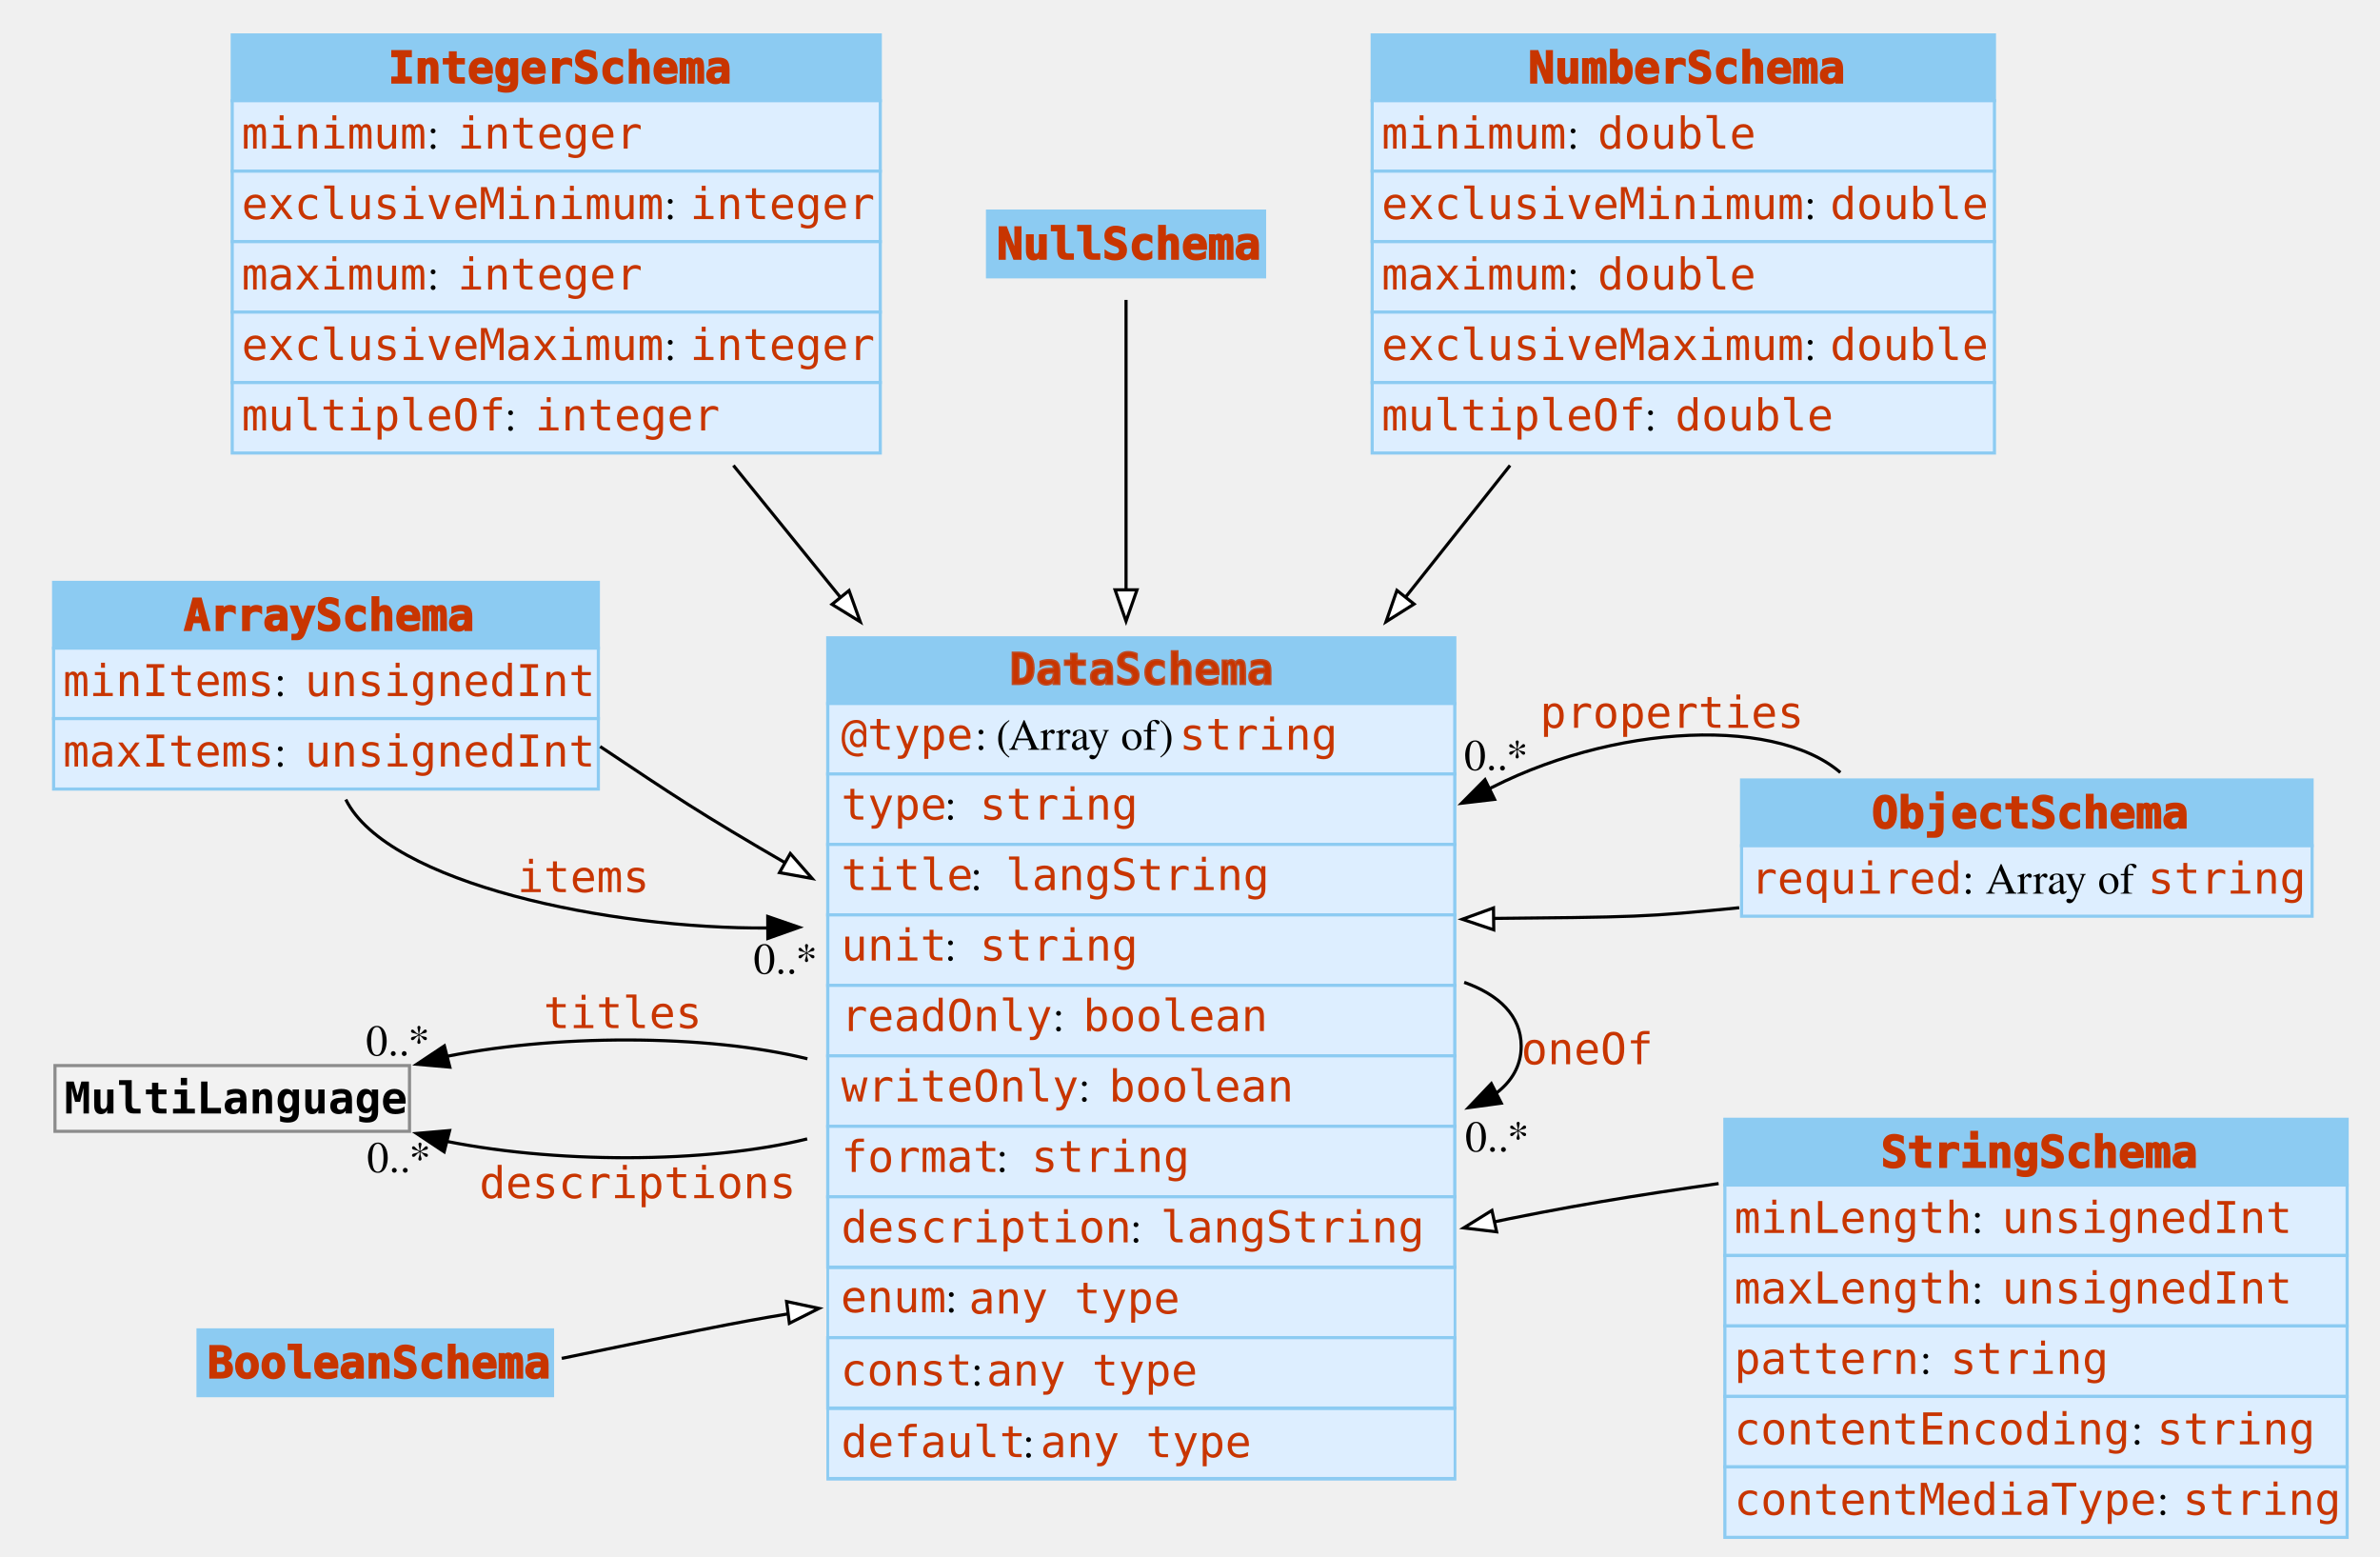
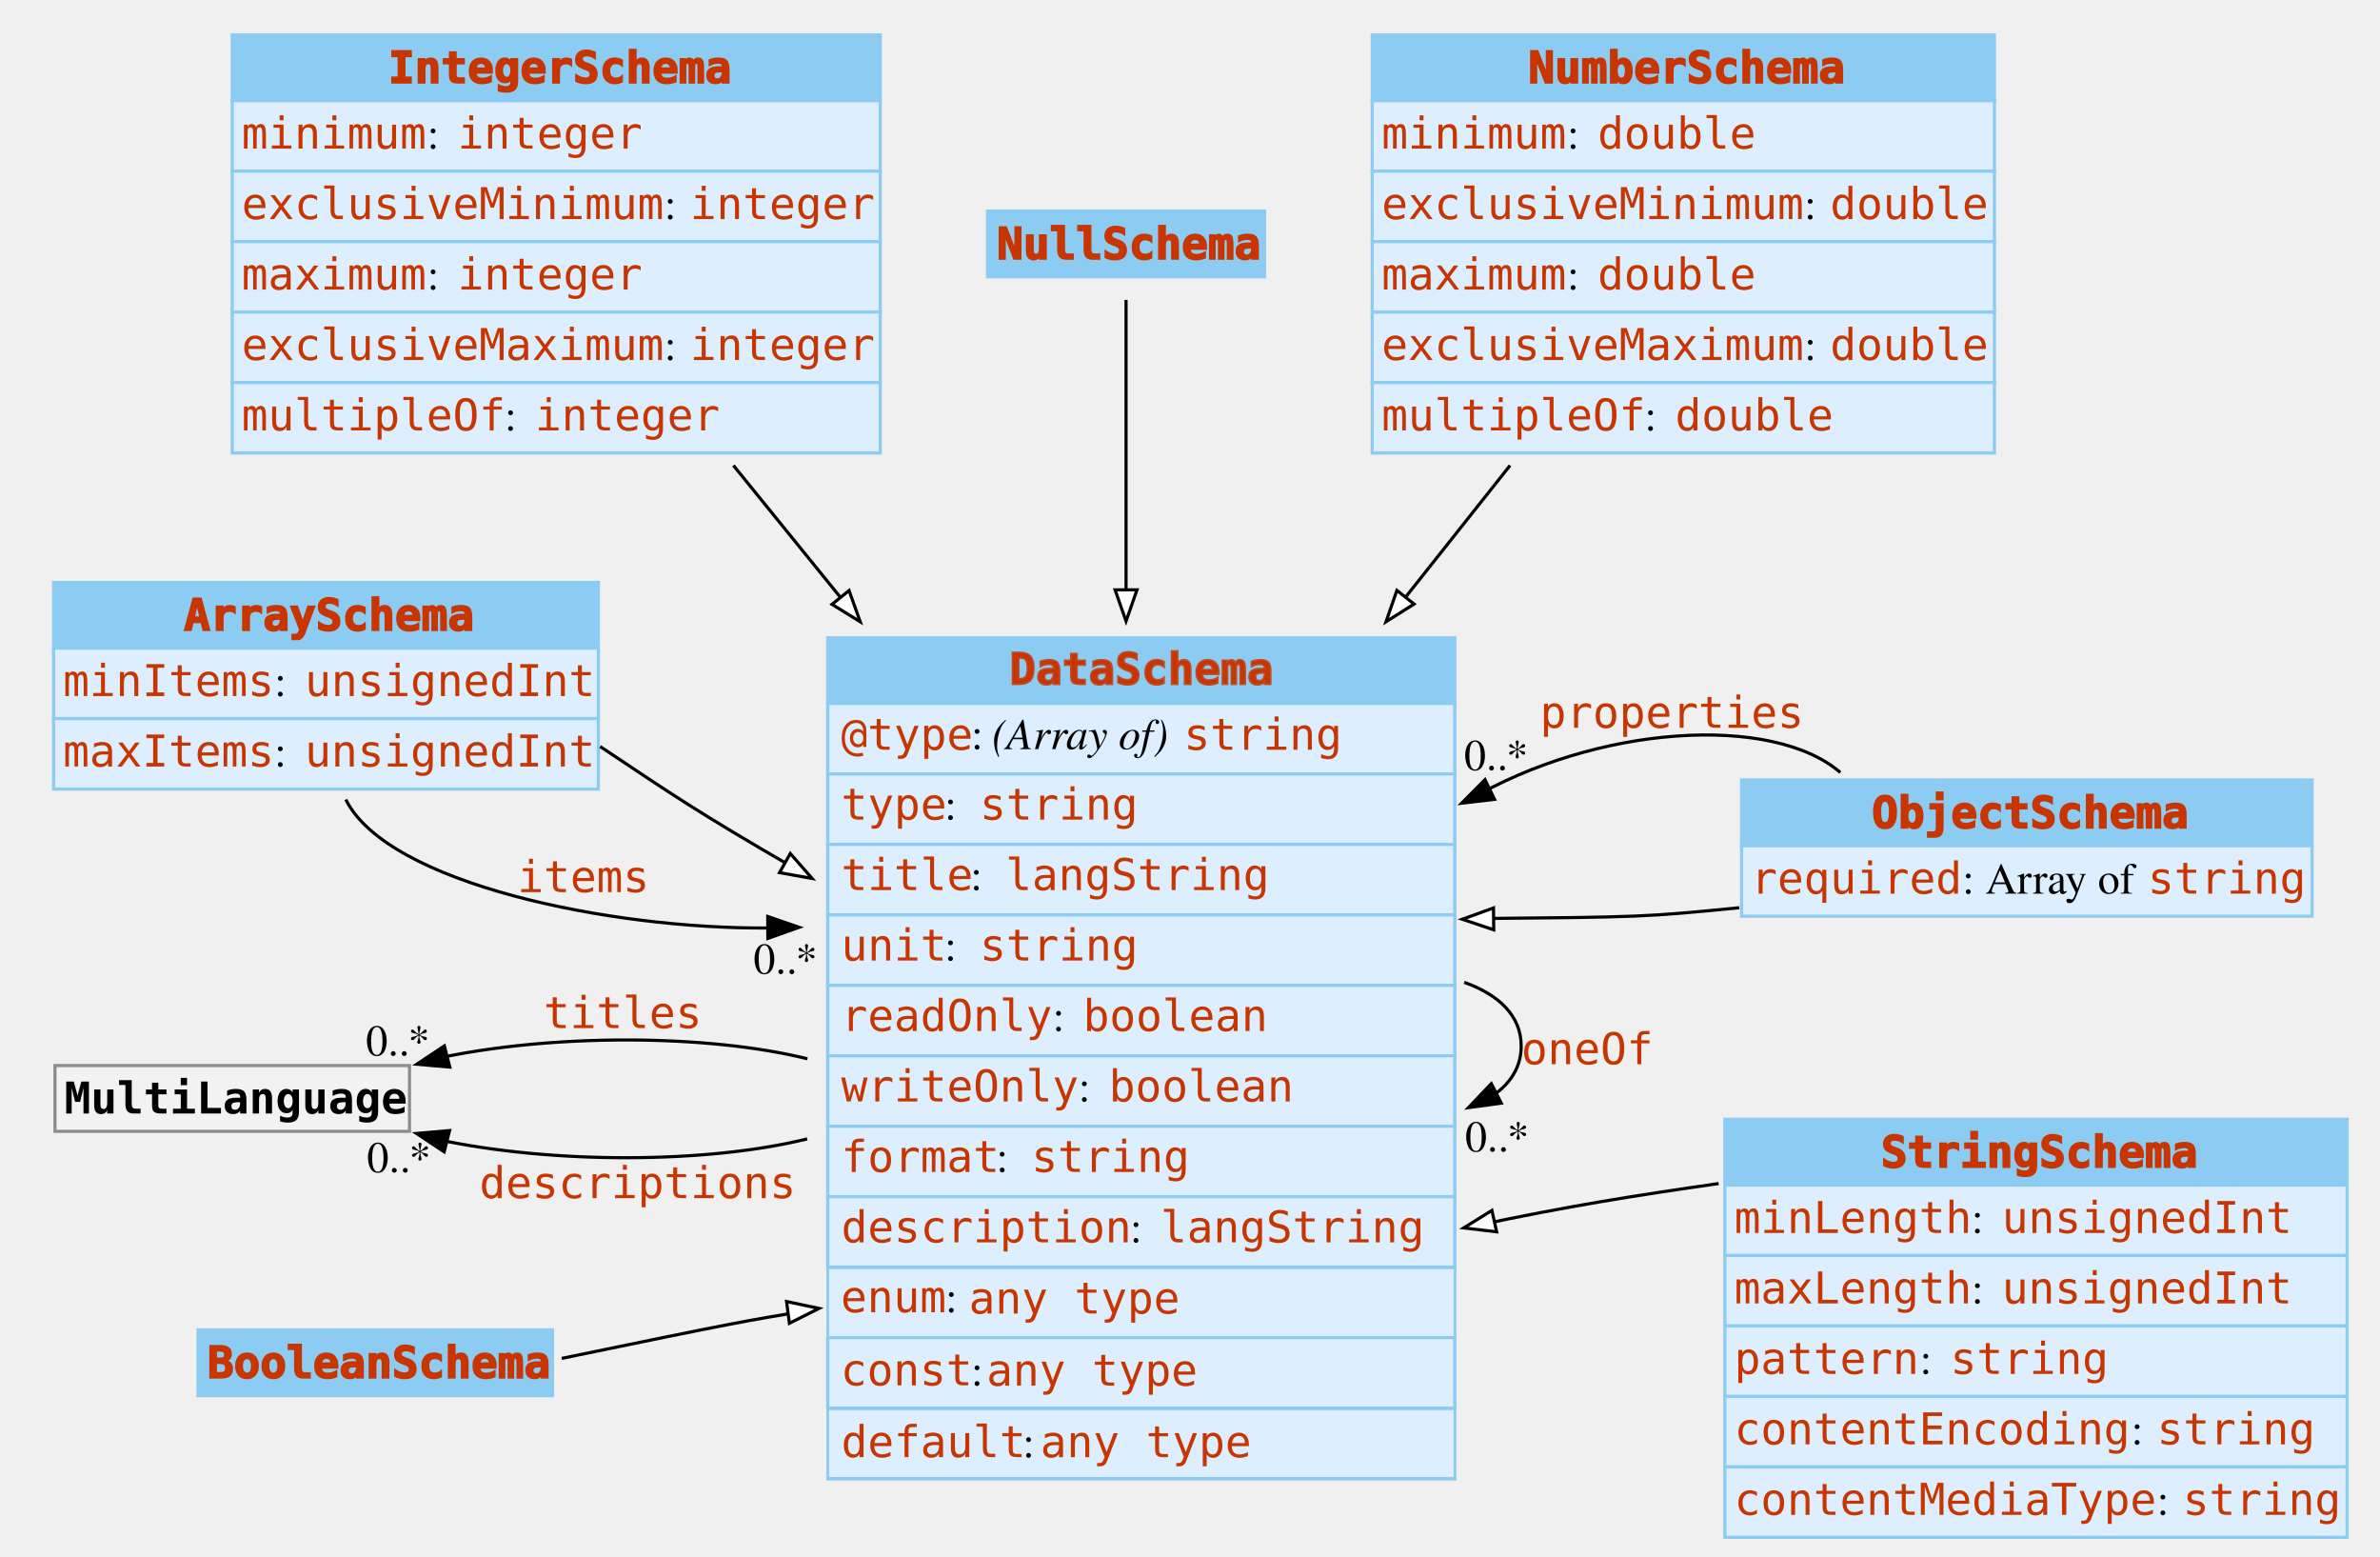
<svg xmlns="http://www.w3.org/2000/svg" width="760pt" height="497pt" viewBox="0 0 760.207 496.5" version="1.1" id="svg113">
  <defs id="defs113" />
  <g id="g3" transform="translate(5.122554,143.8915)">
    <polygon fill="#8ccbf2" stroke="none" points="182,-429.75 8,-429.75 8,-450.75 182,-450.75 " id="polygon2" transform="translate(4,492.5)" />
    <polygon fill="none" stroke="#8ccbf2" points="182,-429.75 8,-429.75 8,-450.75 182,-450.75 " id="polygon3" transform="translate(4,492.5)" />
    <text text-anchor="start" x="53.62" y="57.05" font-family="Monospace" font-weight="bold" font-size="14px" fill="#c83500" id="text3" style="stroke:#c83500;stroke-width:0.5;stroke-dasharray:none;stroke-opacity:1">ArraySchema</text>
    <polygon fill="#ddeeff" stroke="none" points="182,-407.25 8,-407.25 8,-429.75 182,-429.75 " id="polygon4" transform="translate(4,492.5)" />
    <polygon fill="none" stroke="#8ccbf2" points="182,-407.25 8,-407.25 8,-429.75 182,-429.75 " id="polygon5" transform="translate(4,492.5)" />
    <text text-anchor="start" x="15" y="78.05" font-family="Monospace" font-size="14px" fill="#c83500" id="text5">minItems</text>
    <text text-anchor="start" x="82.5" y="78.05" font-family="Times, serif" font-size="14px" id="text6">:</text>
    <text text-anchor="start" x="92.25" y="78.05" font-family="Monospace" font-size="14px" fill="#c83500" id="text7">unsignedInt</text>
    <polygon fill="#ddeeff" stroke="none" points="182,-384.75 8,-384.75 8,-407.25 182,-407.25 " id="polygon7" transform="translate(4,492.5)" />
    <polygon fill="none" stroke="#8ccbf2" points="182,-384.75 8,-384.75 8,-407.25 182,-407.25 " id="polygon8" transform="translate(4,492.5)" />
    <text text-anchor="start" x="15" y="100.55" font-family="Monospace" font-size="14px" fill="#c83500" id="text8">maxItems</text>
    <text text-anchor="start" x="82.5" y="100.55" font-family="Times, serif" font-size="14px" id="text9">:</text>
    <text text-anchor="start" x="92.25" y="100.55" font-family="Monospace" font-size="14px" fill="#c83500" id="text10">unsignedInt</text>
  </g>
  <polygon fill="#8ccbf2" stroke="none" points="744.25,-292 744.25,-271 553.75,-271 553.75,-292 " id="polygon10" transform="matrix(1.051348,0,0,1,-317.7855,495.3341)" style="stroke-width:0.975" />
  <polygon fill="none" stroke="#8ccbf2" points="744.25,-292 744.25,-271 553.75,-271 553.75,-292 " id="polygon11" transform="matrix(1.051348,0,0,1,-317.7855,495.3341)" style="stroke-width:0.975" />
  <polygon fill="#ddeeff" stroke="none" points="744.25,-271 744.25,-248.5 553.75,-248.5 553.75,-271 " id="polygon12" transform="matrix(1.051348,0,0,1,-317.7855,495.3341)" style="stroke-width:0.975" />
  <polygon fill="none" stroke="#8ccbf2" points="744.25,-271 744.25,-248.5 553.75,-248.5 553.75,-271 " id="polygon13" transform="matrix(1.051348,0,0,1,-317.7855,495.3341)" style="stroke-width:0.975" />
  <polygon fill="#ddeeff" stroke="none" points="744.25,-248.5 744.25,-226 553.75,-226 553.75,-248.5 " id="polygon16" transform="matrix(1.051348,0,0,1,-317.7855,495.3341)" style="stroke-width:0.975" />
  <polygon fill="none" stroke="#8ccbf2" points="744.25,-248.5 744.25,-226 553.75,-226 553.75,-248.5 " id="polygon17" transform="matrix(1.051348,0,0,1,-317.7855,495.3341)" style="stroke-width:0.975" />
  <polygon fill="#ddeeff" stroke="none" points="744.25,-226 744.25,-203.5 553.75,-203.5 553.75,-226 " id="polygon19" transform="matrix(1.051348,0,0,1,-317.7855,495.3341)" style="stroke-width:0.975" />
  <polygon fill="none" stroke="#8ccbf2" points="744.25,-226 744.25,-203.5 553.75,-203.5 553.75,-226 " id="polygon20" transform="matrix(1.051348,0,0,1,-317.7855,495.3341)" style="stroke-width:0.975" />
  <polygon fill="#ddeeff" stroke="none" points="744.25,-203.5 744.25,-181 553.75,-181 553.75,-203.5 " id="polygon22" transform="matrix(1.051348,0,0,1,-317.7855,495.3341)" style="stroke-width:0.975" />
  <polygon fill="none" stroke="#8ccbf2" points="744.25,-203.5 744.25,-181 553.75,-181 553.75,-203.5 " id="polygon23" transform="matrix(1.051348,0,0,1,-317.7855,495.3341)" style="stroke-width:0.975" />
  <polygon fill="#ddeeff" stroke="none" points="744.25,-181 744.25,-158.5 553.75,-158.5 553.75,-181 " id="polygon25" transform="matrix(1.051348,0,0,1,-317.7855,495.3341)" style="stroke-width:0.975" />
  <polygon fill="none" stroke="#8ccbf2" points="744.25,-181 744.25,-158.5 553.75,-158.5 553.75,-181 " id="polygon26" transform="matrix(1.051348,0,0,1,-317.7855,495.3341)" style="stroke-width:0.975" />
  <polygon fill="#ddeeff" stroke="none" points="744.25,-158.5 744.25,-136 553.75,-136 553.75,-158.5 " id="polygon28" transform="matrix(1.051348,0,0,1,-317.7855,495.3341)" style="stroke-width:0.975" />
  <polygon fill="none" stroke="#8ccbf2" points="744.25,-158.5 744.25,-136 553.75,-136 553.75,-158.5 " id="polygon29" transform="matrix(1.051348,0,0,1,-317.7855,495.3341)" style="stroke-width:0.975" />
  <polygon fill="#ddeeff" stroke="none" points="744.25,-136 744.25,-113.5 553.75,-113.5 553.75,-136 " id="polygon31" transform="matrix(1.051348,0,0,1,-317.7855,495.3341)" style="stroke-width:0.975" />
  <polygon fill="none" stroke="#8ccbf2" points="744.25,-136 744.25,-113.5 553.75,-113.5 553.75,-136 " id="polygon32" transform="matrix(1.051348,0,0,1,-317.7855,495.3341)" style="stroke-width:0.975" />
  <polygon fill="#ddeeff" stroke="none" points="744.25,-113.5 744.25,-91 553.75,-91 553.75,-113.5 " id="polygon34" transform="matrix(1.051348,0,0,1,-317.7855,495.3341)" style="stroke-width:0.975" />
  <polygon fill="none" stroke="#8ccbf2" points="744.25,-113.5 744.25,-91 553.75,-91 553.75,-113.5 " id="polygon35" transform="matrix(1.051348,0,0,1,-317.7855,495.3341)" style="stroke-width:0.975" />
  <path fill="none" stroke="#000000" d="m 110.451,254.978 c 13.377,26.969 84.719,41.414 134.793,41.026" id="path37" />
  <polygon fill="#000000" stroke="#000000" points="544.49,-198.32 534.18,-195.85 534.89,-202.82 " id="polygon37" transform="rotate(-6.077089,5054.031,2773.171)" />
  <text text-anchor="start" x="165.261" y="284.554" font-family="Monospace" font-size="14px" fill="#c83500" id="text38">items</text>
  <text text-anchor="middle" x="250.881" y="310.599" font-family="Times, serif" font-size="14px" id="text39">0..*</text>
  <g id="edge6" class="edge" transform="translate(-289.3257,495.3341)">
    <path fill="none" stroke="#000000" d="m 481.023,-257.275 c 23.257,15.512 31.397,21.096 60.578,37.992" id="path39" />
    <polygon fill="#ffffff" stroke="#000000" points="533.85,-219.39 535.77,-226.13 544.42,-220.02 " id="polygon39" transform="rotate(13.572,526.0746,-199.4578)" />
  </g>
  <g id="node2" class="node" transform="translate(-153.1291,852.5884)">
    <polygon fill="#8ccbf2" stroke="none" points="329.62,-407.25 216.38,-407.25 216.38,-428.25 329.62,-428.25 " id="polygon40" />
    <polygon fill="none" stroke="#8ccbf2" points="329.62,-407.25 216.38,-407.25 216.38,-428.25 329.62,-428.25 " id="polygon41" />
    <text text-anchor="start" x="219.38" y="-412.95" font-family="Monospace" font-weight="bold" font-size="14px" fill="#c83500" id="text41" style="stroke:#c83500;stroke-width:0.5;stroke-dasharray:none;stroke-opacity:1">BooleanSchema</text>
  </g>
  <g id="edge7" class="edge" transform="translate(-355.3287,757.2507)">
    <path fill="none" stroke="#000000" d="m 534.752,-323.813 c 56.94,-11.754 56.865,-11.625 80.353,-15.587" id="path41" />
    <polygon fill="#ffffff" stroke="#000000" points="536.86,-243.98 544.47,-236.61 533.93,-237.62 " id="polygon42" transform="rotate(-32.10937,401.4642,-414.0976)" />
  </g>
  <g id="edge1" class="edge" transform="translate(-284.3584,525.2135)">
    <path fill="none" stroke="#000000" d="m 752.05,-211.85 c 11.08,3.92 18.2,10.7 18.2,20.35 0,6.33 -3.07,11.43 -8.31,15.29" id="path42" />
    <polygon fill="#000000" stroke="#000000" points="753.4,-171.84 760.71,-179.51 763.89,-173.27 " id="polygon43" />
    <text text-anchor="start" x="770.25" y="-185.7" font-family="Monospace" font-size="14px" fill="#c83500" id="text43">oneOf</text>
    <text text-anchor="middle" x="762.55" y="-157.85" font-family="Times, serif" font-size="14px" id="text44">0..*</text>
  </g>
  <g id="node9" class="node" transform="translate(-574.8182,368.4364)">
    <polygon fill="#f2f2f2" stroke="none" points="705.62,-7.5 592.38,-7.5 592.38,-28.5 705.62,-28.5 " id="polygon44" />
    <polygon fill="none" stroke="#8c8c8c" points="705.62,-7.5 592.38,-7.5 592.38,-28.5 705.62,-28.5 " id="polygon45" />
    <text text-anchor="start" x="595.38" y="-13.2" font-family="Monospace" font-weight="bold" font-size="14px" id="text45">MultiLanguage</text>
  </g>
  <g id="g114" transform="translate(-293.3257,2.834065)">
    <path fill="none" stroke="#000000" d="m 551.225,334.939 c -31.783,-7.876 -81.493,-8.12 -118.596,-0.074" id="path45" />
    <polygon fill="#000000" stroke="#000000" points="622.43,-46.85 626.26,-36.97 617.11,-42.3 " id="polygon46" transform="rotate(116.1577,409.9708,87.61695)" />
  </g>
  <g id="g114-9" transform="matrix(1,0,0,-1,-293.3971,698.2913)">
    <path fill="none" stroke="#000000" d="m 551.225,334.939 c -31.783,-7.876 -81.493,-8.12 -118.596,-0.074" id="path45-9" />
    <polygon fill="#000000" stroke="#000000" points="622.43,-46.85 626.26,-36.97 617.11,-42.3 " id="polygon46-9" transform="rotate(116.1577,409.9708,87.61695)" />
  </g>
  <text text-anchor="start" x="173.624" y="327.973" font-family="Monospace" font-size="14px" fill="#c83500" id="text46">titles</text>
  <text text-anchor="middle" x="127.081" y="336.725" font-family="Times, serif" font-size="14px" id="text47">0..*</text>
  <text text-anchor="start" x="153.098" y="382.27" font-family="Monospace" font-size="14px" fill="#c83500" id="text48">descriptions</text>
  <text text-anchor="middle" x="127.411" y="373.994" font-family="Times, serif" font-size="14px" id="text49">0..*</text>
  <polygon fill="#8ccbf2" stroke="none" points="363.5,-463.5 363.5,-484.5 570.5,-484.5 570.5,-463.5 " id="polygon49" transform="translate(-289.3257,495.3341)" />
  <polygon fill="none" stroke="#8ccbf2" points="363.5,-463.5 363.5,-484.5 570.5,-484.5 570.5,-463.5 " id="polygon50" transform="translate(-289.3257,495.3341)" />
  <text text-anchor="start" x="124.054" y="26.134" font-family="Monospace" font-weight="bold" font-size="14px" fill="#c83500" id="text50" style="stroke:#c83500;stroke-width:0.5;stroke-dasharray:none;stroke-opacity:1">IntegerSchema</text>
  <polygon fill="#ddeeff" stroke="none" points="363.5,-441 363.5,-463.5 570.5,-463.5 570.5,-441 " id="polygon51" transform="translate(-289.3257,495.3341)" />
  <polygon fill="none" stroke="#8ccbf2" points="363.5,-441 363.5,-463.5 570.5,-463.5 570.5,-441 " id="polygon52" transform="translate(-289.3257,495.3341)" />
  <text text-anchor="start" x="77.174" y="47.134" font-family="Monospace" font-size="14px" fill="#c83500" id="text52">minimum</text>
  <text text-anchor="start" x="136.425" y="47.134" font-family="Times, serif" font-size="14px" id="text53">:</text>
  <text text-anchor="start" x="146.174" y="47.134" font-family="Monospace" font-size="14px" fill="#c83500" id="text54">integer</text>
  <polygon fill="#ddeeff" stroke="none" points="363.5,-418.5 363.5,-441 570.5,-441 570.5,-418.5 " id="polygon54" transform="translate(-289.3257,495.3341)" />
  <polygon fill="none" stroke="#8ccbf2" points="363.5,-418.5 363.5,-441 570.5,-441 570.5,-418.5 " id="polygon55" transform="translate(-289.3257,495.3341)" />
  <text text-anchor="start" x="77.174" y="69.634" font-family="Monospace" font-size="14px" fill="#c83500" id="text55">exclusiveMinimum</text>
  <text text-anchor="start" x="212.175" y="69.634" font-family="Times, serif" font-size="14px" id="text56">:</text>
  <text text-anchor="start" x="220.424" y="69.634" font-family="Monospace" font-size="14px" fill="#c83500" id="text57">integer</text>
  <polygon fill="#ddeeff" stroke="none" points="363.5,-396 363.5,-418.5 570.5,-418.5 570.5,-396 " id="polygon57" transform="translate(-289.3257,495.3341)" />
  <polygon fill="none" stroke="#8ccbf2" points="363.5,-396 363.5,-418.5 570.5,-418.5 570.5,-396 " id="polygon58" transform="translate(-289.3257,495.3341)" />
  <text text-anchor="start" x="77.174" y="92.134" font-family="Monospace" font-size="14px" fill="#c83500" id="text58">maximum</text>
  <text text-anchor="start" x="136.425" y="92.134" font-family="Times, serif" font-size="14px" id="text59">:</text>
  <text text-anchor="start" x="146.174" y="92.134" font-family="Monospace" font-size="14px" fill="#c83500" id="text60">integer</text>
  <polygon fill="#ddeeff" stroke="none" points="363.5,-373.5 363.5,-396 570.5,-396 570.5,-373.5 " id="polygon60" transform="translate(-289.3257,495.3341)" />
  <polygon fill="none" stroke="#8ccbf2" points="363.5,-373.5 363.5,-396 570.5,-396 570.5,-373.5 " id="polygon61" transform="translate(-289.3257,495.3341)" />
  <text text-anchor="start" x="77.174" y="114.634" font-family="Monospace" font-size="14px" fill="#c83500" id="text61">exclusiveMaximum</text>
  <text text-anchor="start" x="212.175" y="114.634" font-family="Times, serif" font-size="14px" id="text62">:</text>
  <text text-anchor="start" x="220.424" y="114.634" font-family="Monospace" font-size="14px" fill="#c83500" id="text63">integer</text>
  <polygon fill="#ddeeff" stroke="none" points="363.5,-351 363.5,-373.5 570.5,-373.5 570.5,-351 " id="polygon63" transform="translate(-289.3257,495.3341)" />
  <polygon fill="none" stroke="#8ccbf2" points="363.5,-351 363.5,-373.5 570.5,-373.5 570.5,-351 " id="polygon64" transform="translate(-289.3257,495.3341)" />
  <text text-anchor="start" x="77.174" y="137.134" font-family="Monospace" font-size="14px" fill="#c83500" id="text64">multipleOf</text>
  <text text-anchor="start" x="161.175" y="137.134" font-family="Times, serif" font-size="14px" id="text65">:</text>
  <text text-anchor="start" x="170.924" y="137.134" font-family="Monospace" font-size="14px" fill="#c83500" id="text66">integer</text>
  <g id="edge8" class="edge" transform="translate(-289.3257,495.3341)">
    <path fill="none" stroke="#000000" d="m 523.59,-347.03 c 10.99,13.55 22.77,28.06 34.54,42.56" id="path66" />
    <polygon fill="#ffffff" stroke="#000000" points="560.52,-307.08 564.1,-297.11 555.08,-302.67 " id="polygon66" />
  </g>
  <g id="node5" class="node" transform="translate(-289.3257,495.3341)">
    <polygon fill="#8ccbf2" stroke="none" points="693.25,-428.25 693.25,-407.25 604.75,-407.25 604.75,-428.25 " id="polygon67" />
    <polygon fill="none" stroke="#8ccbf2" points="693.25,-428.25 693.25,-407.25 604.75,-407.25 604.75,-428.25 " id="polygon68" />
    <text text-anchor="start" x="607.75" y="-412.95" font-family="Monospace" font-weight="bold" font-size="14px" fill="#c83500" id="text68" style="stroke:#c83500;stroke-width:0.5;stroke-dasharray:none;stroke-opacity:1">NullSchema</text>
  </g>
  <g id="edge9" class="edge" transform="translate(-289.3257,495.3341)">
    <path fill="none" stroke="#000000" d="m 649,-399.89 c 0,20.35 0,56.41 0,92.81" id="path68" />
    <polygon fill="#ffffff" stroke="#000000" points="652.5,-307.3 649,-297.3 645.5,-307.3 " id="polygon69" />
  </g>
  <polygon fill="#8ccbf2" stroke="none" points="727.62,-463.5 727.62,-484.5 926.38,-484.5 926.38,-463.5 " id="polygon70" transform="translate(-289.3257,495.3341)" />
  <polygon fill="none" stroke="#8ccbf2" points="727.62,-463.5 727.62,-484.5 926.38,-484.5 926.38,-463.5 " id="polygon71" transform="translate(-289.3257,495.3341)" />
  <text text-anchor="start" x="488.174" y="26.134" font-family="Monospace" font-weight="bold" font-size="14px" fill="#c83500" id="text71" style="stroke:#c83500;stroke-width:0.5;stroke-dasharray:none;stroke-opacity:1">NumberSchema</text>
  <polygon fill="#ddeeff" stroke="none" points="727.62,-441 727.62,-463.5 926.38,-463.5 926.38,-441 " id="polygon72" transform="translate(-289.3257,495.3341)" />
  <polygon fill="none" stroke="#8ccbf2" points="727.62,-441 727.62,-463.5 926.38,-463.5 926.38,-441 " id="polygon73" transform="translate(-289.3257,495.3341)" />
  <text text-anchor="start" x="441.294" y="47.134" font-family="Monospace" font-size="14px" fill="#c83500" id="text73">minimum</text>
  <text text-anchor="start" x="500.555" y="47.134" font-family="Times, serif" font-size="14px" id="text74">:</text>
  <text text-anchor="start" x="510.294" y="47.134" font-family="Monospace" font-size="14px" fill="#c83500" id="text75">double</text>
  <polygon fill="#ddeeff" stroke="none" points="727.62,-418.5 727.62,-441 926.38,-441 926.38,-418.5 " id="polygon75" transform="translate(-289.3257,495.3341)" />
  <polygon fill="none" stroke="#8ccbf2" points="727.62,-418.5 727.62,-441 926.38,-441 926.38,-418.5 " id="polygon76" transform="translate(-289.3257,495.3341)" />
  <text text-anchor="start" x="441.294" y="69.634" font-family="Monospace" font-size="14px" fill="#c83500" id="text76">exclusiveMinimum</text>
  <text text-anchor="start" x="576.295" y="69.634" font-family="Times, serif" font-size="14px" id="text77">:</text>
  <text text-anchor="start" x="584.554" y="69.634" font-family="Monospace" font-size="14px" fill="#c83500" id="text78">double</text>
  <polygon fill="#ddeeff" stroke="none" points="727.62,-396 727.62,-418.5 926.38,-418.5 926.38,-396 " id="polygon78" transform="translate(-289.3257,495.3341)" />
  <polygon fill="none" stroke="#8ccbf2" points="727.62,-396 727.62,-418.5 926.38,-418.5 926.38,-396 " id="polygon79" transform="translate(-289.3257,495.3341)" />
  <text text-anchor="start" x="441.294" y="92.134" font-family="Monospace" font-size="14px" fill="#c83500" id="text79">maximum</text>
  <text text-anchor="start" x="500.555" y="92.134" font-family="Times, serif" font-size="14px" id="text80">:</text>
  <text text-anchor="start" x="510.294" y="92.134" font-family="Monospace" font-size="14px" fill="#c83500" id="text81">double</text>
  <polygon fill="#ddeeff" stroke="none" points="727.62,-373.5 727.62,-396 926.38,-396 926.38,-373.5 " id="polygon81" transform="translate(-289.3257,495.3341)" />
  <polygon fill="none" stroke="#8ccbf2" points="727.62,-373.5 727.62,-396 926.38,-396 926.38,-373.5 " id="polygon82" transform="translate(-289.3257,495.3341)" />
  <text text-anchor="start" x="441.294" y="114.634" font-family="Monospace" font-size="14px" fill="#c83500" id="text82">exclusiveMaximum</text>
  <text text-anchor="start" x="576.295" y="114.634" font-family="Times, serif" font-size="14px" id="text83">:</text>
  <text text-anchor="start" x="584.554" y="114.634" font-family="Monospace" font-size="14px" fill="#c83500" id="text84">double</text>
  <polygon fill="#ddeeff" stroke="none" points="727.62,-351 727.62,-373.5 926.38,-373.5 926.38,-351 " id="polygon84" transform="translate(-289.3257,495.3341)" />
  <polygon fill="none" stroke="#8ccbf2" points="727.62,-351 727.62,-373.5 926.38,-373.5 926.38,-351 " id="polygon85" transform="translate(-289.3257,495.3341)" />
  <text text-anchor="start" x="441.294" y="137.134" font-family="Monospace" font-size="14px" fill="#c83500" id="text85">multipleOf</text>
  <text text-anchor="start" x="525.295" y="137.134" font-family="Times, serif" font-size="14px" id="text86">:</text>
  <text text-anchor="start" x="535.054" y="137.134" font-family="Monospace" font-size="14px" fill="#c83500" id="text87">double</text>
  <g id="edge10" class="edge" transform="translate(-289.3257,495.3341)">
    <path fill="none" stroke="#000000" d="m 771.66,-347.03 c -10.65,13.42 -22.06,27.79 -33.46,42.16" id="path87" />
    <polygon fill="#ffffff" stroke="#000000" points="741,-302.77 732.04,-297.12 735.52,-307.13 " id="polygon87" />
  </g>
  <g id="g2" transform="translate(-408.6009,195.7421)">
    <polygon fill="#8ccbf2" stroke="none" points="1143.12,-418.5 960.88,-418.5 960.88,-439.5 1143.12,-439.5 " id="polygon88" transform="translate(4,492.5)" />
    <polygon fill="none" stroke="#8ccbf2" points="1143.12,-418.5 960.88,-418.5 960.88,-439.5 1143.12,-439.5 " id="polygon89" transform="translate(4,492.5)" />
    <text text-anchor="start" x="1006.5" y="68.3" font-family="Monospace" font-weight="bold" font-size="14px" fill="#c83500" id="text89" style="stroke:#c83500;stroke-width:0.5;stroke-dasharray:none;stroke-opacity:1">ObjectSchema</text>
    <polygon fill="#ddeeff" stroke="none" points="1143.12,-396 960.88,-396 960.88,-418.5 1143.12,-418.5 " id="polygon90" transform="translate(4,492.5)" />
    <polygon fill="none" stroke="#8ccbf2" points="1143.12,-396 960.88,-396 960.88,-418.5 1143.12,-418.5 " id="polygon91" transform="translate(4,492.5)" />
    <text text-anchor="start" x="967.88" y="89.3" font-family="Monospace" font-size="14px" fill="#c83500" id="text91">required</text>
    <text text-anchor="start" x="1035.38" y="89.3" font-family="Times, serif" font-size="14px" id="text92">: Array of</text>
    <text text-anchor="start" x="1094.62" y="89.3" font-family="Monospace" font-size="14px" fill="#c83500" id="text93">string</text>
  </g>
  <g id="edge5" class="edge" transform="translate(-289.3257,495.3341)">
    <path fill="none" stroke="#000000" d="m 877.159,-248.979 c -21.805,-18.8 -77.951,-15.263 -119.166,9.073" id="path93" />
    <polygon fill="#000000" stroke="#000000" points="764.01,-249.15 753.53,-247.59 760.75,-255.34 " id="polygon93" transform="rotate(1.8041,487.5481,-158.8654)" />
    <text text-anchor="start" x="781.218" y="-263.254" font-family="Monospace" font-size="14px" fill="#c83500" id="text94">properties</text>
    <text text-anchor="middle" x="767.204" y="-249.755" font-family="Times, serif" font-size="14px" id="text95">0..*</text>
  </g>
  <path fill="none" stroke="#000000" d="m 555.528,289.534 c -30.46,2.999 -30.742,2.971 -85.156,3.485" id="path95" />
  <g id="g1" transform="translate(-630.6744,349.0879)">
    <polygon fill="#8ccbf2" stroke="none" points="1376.38,-484.5 1376.38,-463.5 1177.62,-463.5 1177.62,-484.5 " id="polygon96" transform="translate(4,492.5)" />
    <polygon fill="none" stroke="#8ccbf2" points="1376.38,-484.5 1376.38,-463.5 1177.62,-463.5 1177.62,-484.5 " id="polygon97" transform="translate(4,492.5)" />
    <text text-anchor="start" x="1231.5" y="23.3" font-family="Monospace" font-weight="bold" font-size="14px" fill="#c83500" id="text97" style="stroke:#c83500;stroke-width:0.5;stroke-dasharray:none;stroke-opacity:1">StringSchema</text>
    <polygon fill="#ddeeff" stroke="none" points="1376.38,-463.5 1376.38,-441 1177.62,-441 1177.62,-463.5 " id="polygon98" transform="translate(4,492.5)" />
    <polygon fill="none" stroke="#8ccbf2" points="1376.38,-463.5 1376.38,-441 1177.62,-441 1177.62,-463.5 " id="polygon99" transform="translate(4,492.5)" />
    <text text-anchor="start" x="1184.62" y="44.3" font-family="Monospace" font-size="14px" fill="#c83500" id="text99">minLength</text>
    <text text-anchor="start" x="1260.38" y="44.3" font-family="Times, serif" font-size="14px" id="text100">:</text>
    <text text-anchor="start" x="1270.12" y="44.3" font-family="Monospace" font-size="14px" fill="#c83500" id="text101">unsignedInt</text>
    <polygon fill="#ddeeff" stroke="none" points="1376.38,-441 1376.38,-418.5 1177.62,-418.5 1177.62,-441 " id="polygon101" transform="translate(4,492.5)" />
    <polygon fill="none" stroke="#8ccbf2" points="1376.38,-441 1376.38,-418.5 1177.62,-418.5 1177.62,-441 " id="polygon102" transform="translate(4,492.5)" />
    <text text-anchor="start" x="1184.62" y="66.8" font-family="Monospace" font-size="14px" fill="#c83500" id="text102">maxLength</text>
    <text text-anchor="start" x="1260.38" y="66.8" font-family="Times, serif" font-size="14px" id="text103">:</text>
    <text text-anchor="start" x="1270.12" y="66.8" font-family="Monospace" font-size="14px" fill="#c83500" id="text104">unsignedInt</text>
    <polygon fill="#ddeeff" stroke="none" points="1376.38,-418.5 1376.38,-396 1177.62,-396 1177.62,-418.5 " id="polygon104" transform="translate(4,492.5)" />
    <polygon fill="none" stroke="#8ccbf2" points="1376.38,-418.5 1376.38,-396 1177.62,-396 1177.62,-418.5 " id="polygon105" transform="translate(4,492.5)" />
    <text text-anchor="start" x="1184.62" y="89.3" font-family="Monospace" font-size="14px" fill="#c83500" id="text105">pattern</text>
    <text text-anchor="start" x="1243.88" y="89.3" font-family="Times, serif" font-size="14px" id="text106">:</text>
    <text text-anchor="start" x="1253.62" y="89.3" font-family="Monospace" font-size="14px" fill="#c83500" id="text107">string</text>
    <polygon fill="#ddeeff" stroke="none" points="1376.38,-396 1376.38,-373.5 1177.62,-373.5 1177.62,-396 " id="polygon107" transform="translate(4,492.5)" />
    <polygon fill="none" stroke="#8ccbf2" points="1376.38,-396 1376.38,-373.5 1177.62,-373.5 1177.62,-396 " id="polygon108" transform="translate(4,492.5)" />
    <text text-anchor="start" x="1184.62" y="111.8" font-family="Monospace" font-size="14px" fill="#c83500" id="text108">contentEncoding</text>
    <text text-anchor="start" x="1311.381" y="111.8" font-family="Times, serif" font-size="14px" id="text109">:</text>
    <text text-anchor="start" x="1319.62" y="111.8" font-family="Monospace" font-size="14px" fill="#c83500" id="text110">string</text>
    <polygon fill="#ddeeff" stroke="none" points="1376.38,-373.5 1376.38,-351 1177.62,-351 1177.62,-373.5 " id="polygon110" transform="translate(4,492.5)" />
    <polygon fill="none" stroke="#8ccbf2" points="1376.38,-373.5 1376.38,-351 1177.62,-351 1177.62,-373.5 " id="polygon111" transform="translate(4,492.5)" />
    <text text-anchor="start" x="1184.62" y="134.3" font-family="Monospace" font-size="14px" fill="#c83500" id="text111">contentMediaType</text>
    <text text-anchor="start" x="1319.621" y="134.3" font-family="Times, serif" font-size="14px" id="text112">:</text>
    <text text-anchor="start" x="1327.88" y="134.3" font-family="Monospace" font-size="14px" fill="#c83500" id="text113">string</text>
  </g>
  <path fill="none" stroke="#000000" d="m 548.954,377.616 c -25.666,3.64 -49.004,7.355 -77.203,13.381" id="path113" />
  <polygon fill="#ffffff" stroke="#000000" points="762.33,-221.9 763.99,-215.11 753.44,-216.13 " id="polygon113" transform="rotate(13.06849,-1613.147,-1211.503)" />
  <polygon fill="#ddeeff" stroke="none" points="1190.39,-566 927.14,-566 927.14,-588.5 1190.39,-588.5 " id="polygon61-1" transform="matrix(0.7610579,0,0,1.000273,-441.1797,993.0308)" style="stroke-width:1.146" />
  <polygon fill="none" stroke="#8ccbf2" points="927.14,-566 927.14,-588.5 1190.39,-588.5 1190.39,-566 " id="polygon62" transform="matrix(0.7610579,0,0,1.000273,-441.2091,993.0308)" style="stroke-width:1.146" />
  <polygon fill="#ddeeff" stroke="none" points="553.75,-113.5 744.25,-113.5 744.25,-91 553.75,-91 " id="polygon34-0" transform="matrix(1.051348,0,0,1,-317.7398,540.3315)" style="stroke-width:0.975" />
  <polygon fill="none" stroke="#8ccbf2" points="744.25,-113.5 744.25,-91 553.75,-91 553.75,-113.5 " id="polygon35-4" transform="matrix(1.051348,0,0,1,-317.7855,540.3315)" style="stroke-width:0.975" />
  <polygon fill="#ddeeff" stroke="none" points="1190.39,-588.5 1190.39,-566 927.14,-566 927.14,-588.5 " id="polygon61-1-4" transform="matrix(0.7610579,0,0,1.000273,-441.1339,1038.028)" style="stroke-width:1.146" />
  <polygon fill="none" stroke="#8ccbf2" points="1190.39,-566 927.14,-566 927.14,-588.5 1190.39,-588.5 " id="polygon62-3" transform="matrix(0.7610579,0,0,1.000273,-441.2091,1038.028)" style="stroke-width:1.146" />
  <polygon fill="#ffffff" stroke="#000000" points="753.58,-210.12 762.53,-215.79 764.11,-208.98 " id="polygon95" transform="rotate(0.5773898,-59116.211,-28294.482)" />
  <text text-anchor="start" x="322.45" y="218.183" font-family="Monospace" font-weight="bold" font-size="14px" fill="#c83500" id="text11" style="stroke:#bf4c25;stroke-width:0.5;stroke-dasharray:none;stroke-opacity:1">DataSchema</text>
  <text text-anchor="start" x="268.697" y="261.399" font-family="Monospace" font-size="14px" fill="#c83500" id="text17">type</text>
  <text text-anchor="start" x="301.697" y="261.399" font-family="Times, serif" font-size="14px" id="text18">:</text>
  <text text-anchor="start" x="312.947" y="261.399" font-family="Monospace" font-size="14px" fill="#c83500" id="text19">string</text>
  <text text-anchor="start" x="268.697" y="283.899" font-family="Monospace" font-size="14px" fill="#c83500" id="text20">title</text>
  <text text-anchor="start" x="309.947" y="283.899" font-family="Times, serif" font-size="14px" id="text21">:</text>
  <text text-anchor="start" x="321.197" y="283.899" font-family="Monospace" font-size="14px" fill="#c83500" id="text22">langString</text>
  <text text-anchor="start" x="268.697" y="306.399" font-family="Monospace" font-size="14px" fill="#c83500" id="text23">unit</text>
  <text text-anchor="start" x="301.697" y="306.399" font-family="Times, serif" font-size="14px" id="text24">:</text>
  <text text-anchor="start" x="312.947" y="306.399" font-family="Monospace" font-size="14px" fill="#c83500" id="text25">string</text>
  <text text-anchor="start" x="268.697" y="328.899" font-family="Monospace" font-size="14px" fill="#c83500" id="text26">readOnly</text>
  <text text-anchor="start" x="336.197" y="328.899" font-family="Times, serif" font-size="14px" id="text27">:</text>
  <text text-anchor="start" x="345.947" y="328.899" font-family="Monospace" font-size="14px" fill="#c83500" id="text28">boolean</text>
  <text text-anchor="start" x="268.697" y="351.399" font-family="Monospace" font-size="14px" fill="#c83500" id="text29">writeOnly</text>
  <text text-anchor="start" x="344.447" y="351.399" font-family="Times, serif" font-size="14px" id="text30">:</text>
  <text text-anchor="start" x="354.197" y="351.399" font-family="Monospace" font-size="14px" fill="#c83500" id="text31">boolean</text>
  <text text-anchor="start" x="268.697" y="373.899" font-family="Monospace" font-size="14px" fill="#c83500" id="text32">format</text>
  <text text-anchor="start" x="318.197" y="373.899" font-family="Times, serif" font-size="14px" id="text33">:</text>
  <text text-anchor="start" x="329.447" y="373.899" font-family="Monospace" font-size="14px" fill="#c83500" id="text34">string</text>
  <text text-anchor="start" x="268.697" y="396.399" font-family="Monospace" font-size="14px" fill="#c83500" id="text35">description</text>
  <text text-anchor="start" x="360.947" y="396.399" font-family="Times, serif" font-size="14px" id="text36">:</text>
  <text text-anchor="start" x="370.697" y="396.399" font-family="Monospace" font-size="14px" fill="#c83500" id="text37">langString</text>
  <text text-anchor="start" x="309.458" y="419.121" font-family="Monospace" font-size="14px" fill="#c83500" id="text37-7">any type</text>
  <text text-anchor="start" x="301.957" y="418.702" font-family="Times, serif" font-size="14px" id="text36-5">:</text>
  <text text-anchor="start" x="268.526" y="418.704" font-family="Monospace" font-size="14px" fill="#c83500" id="text32-1">enum</text>
  <text text-anchor="start" x="315.105" y="442.144" font-family="Monospace" font-size="14px" fill="#c83500" id="text37-7-7">any type</text>
  <text text-anchor="start" x="310.173" y="442.093" font-family="Times, serif" font-size="14px" id="text36-9">:</text>
  <text text-anchor="start" x="332.305" y="464.992" font-family="Monospace" font-size="14px" fill="#c83500" id="text37-7-8">any type</text>
  <text text-anchor="start" x="326.62" y="465.03" font-family="Times, serif" font-size="14px" id="text36-99">:</text>
  <text text-anchor="start" x="268.66" y="239.095" font-family="Monospace" font-size="14.004px" fill="#c83500" id="text62-8" style="stroke-width:1">@type</text>
-   <text text-anchor="start" x="311.422" y="239.095" font-family="Times, serif" font-size="14.004px" id="text63-7" style="stroke-width:1">:</text>
-   <text text-anchor="start" x="318.173" y="239.095" font-family="Times, serif" font-style="italic" font-size="14px" id="text64-6" style="font-style:normal;font-variant:normal;font-weight:normal;font-stretch:normal;font-size:14.004px;font-family:Times, serif;-inkscape-font-specification:'Times, serif, Normal';font-variant-ligatures:normal;font-variant-caps:normal;font-variant-numeric:normal;font-variant-east-asian:normal;text-anchor:start;stroke-width:1">(Array of)</text>
-   <text text-anchor="start" x="376.689" y="239.095" font-family="Monospace" font-size="14.004px" fill="#c83500" id="text65-0" style="stroke-width:1">string</text>
+   <text text-anchor="start" x="378.115" y="239.095" font-family="Monospace" font-size="14.004px" fill="#c83500" id="text65-0" style="stroke-width:1">string</text>
  <text text-anchor="start" x="268.485" y="442.051" font-family="Monospace" font-size="14px" fill="#c83500" id="text32-14">const</text>
  <text text-anchor="start" x="268.697" y="464.963" font-family="Monospace" font-size="14px" fill="#c83500" id="text32-5">default</text>
+   <text text-anchor="start" x="310.186" y="238.891" font-family="Times, serif" font-size="14.004px" id="text63-8" style="stroke-width:1">:</text>
+   <text text-anchor="start" x="316.938" y="238.891" font-family="Times, serif" font-style="italic" font-size="14px" id="text64-3" style="font-style:normal;font-variant:normal;font-weight:normal;font-stretch:normal;font-size:14.004px;font-family:Times, serif;-inkscape-font-specification:'Times, serif, Normal';font-variant-ligatures:normal;font-variant-caps:normal;font-variant-numeric:normal;font-variant-east-asian:normal;text-anchor:start;stroke-width:1">
+     <tspan style="font-style:italic;font-variant:normal;font-weight:normal;font-stretch:normal;font-size:14.004px;font-family:Times, serif;-inkscape-font-specification:'Times, serif, Italic';font-variant-ligatures:normal;font-variant-caps:normal;font-variant-numeric:normal;font-variant-east-asian:normal;stroke-width:1" id="tspan1-9">(Array of)</tspan>
+   </text>
</svg>
